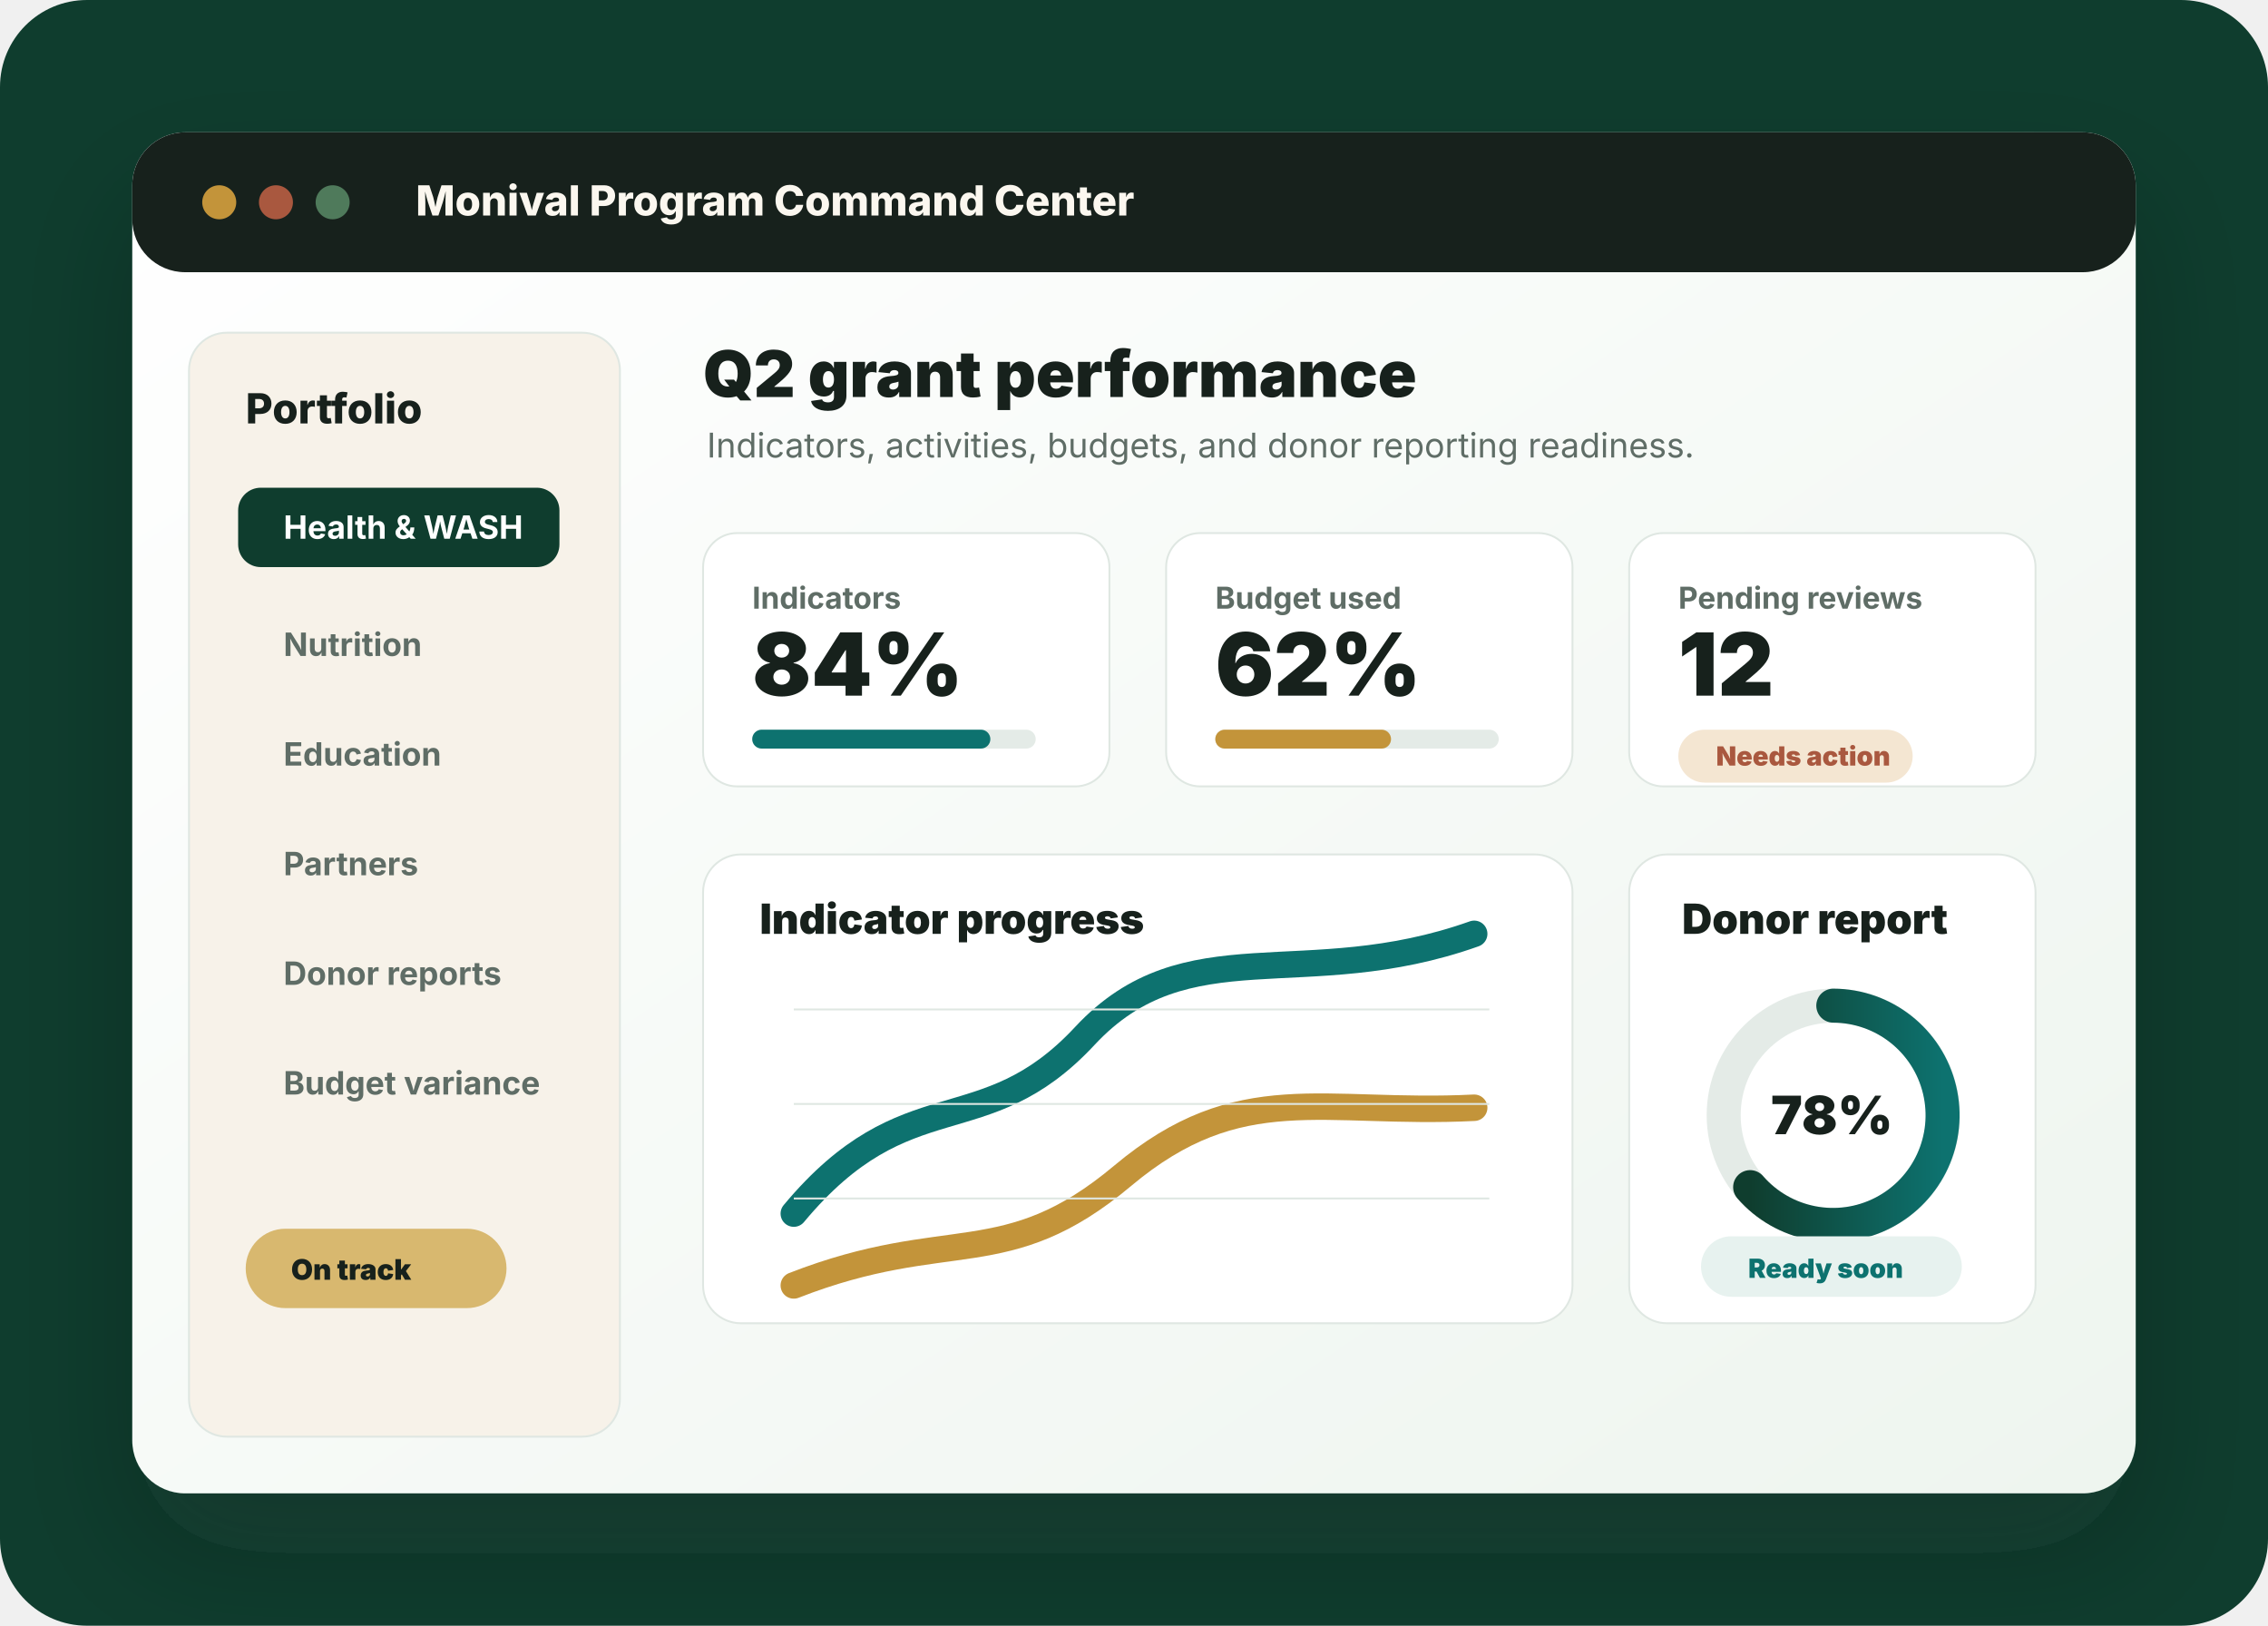
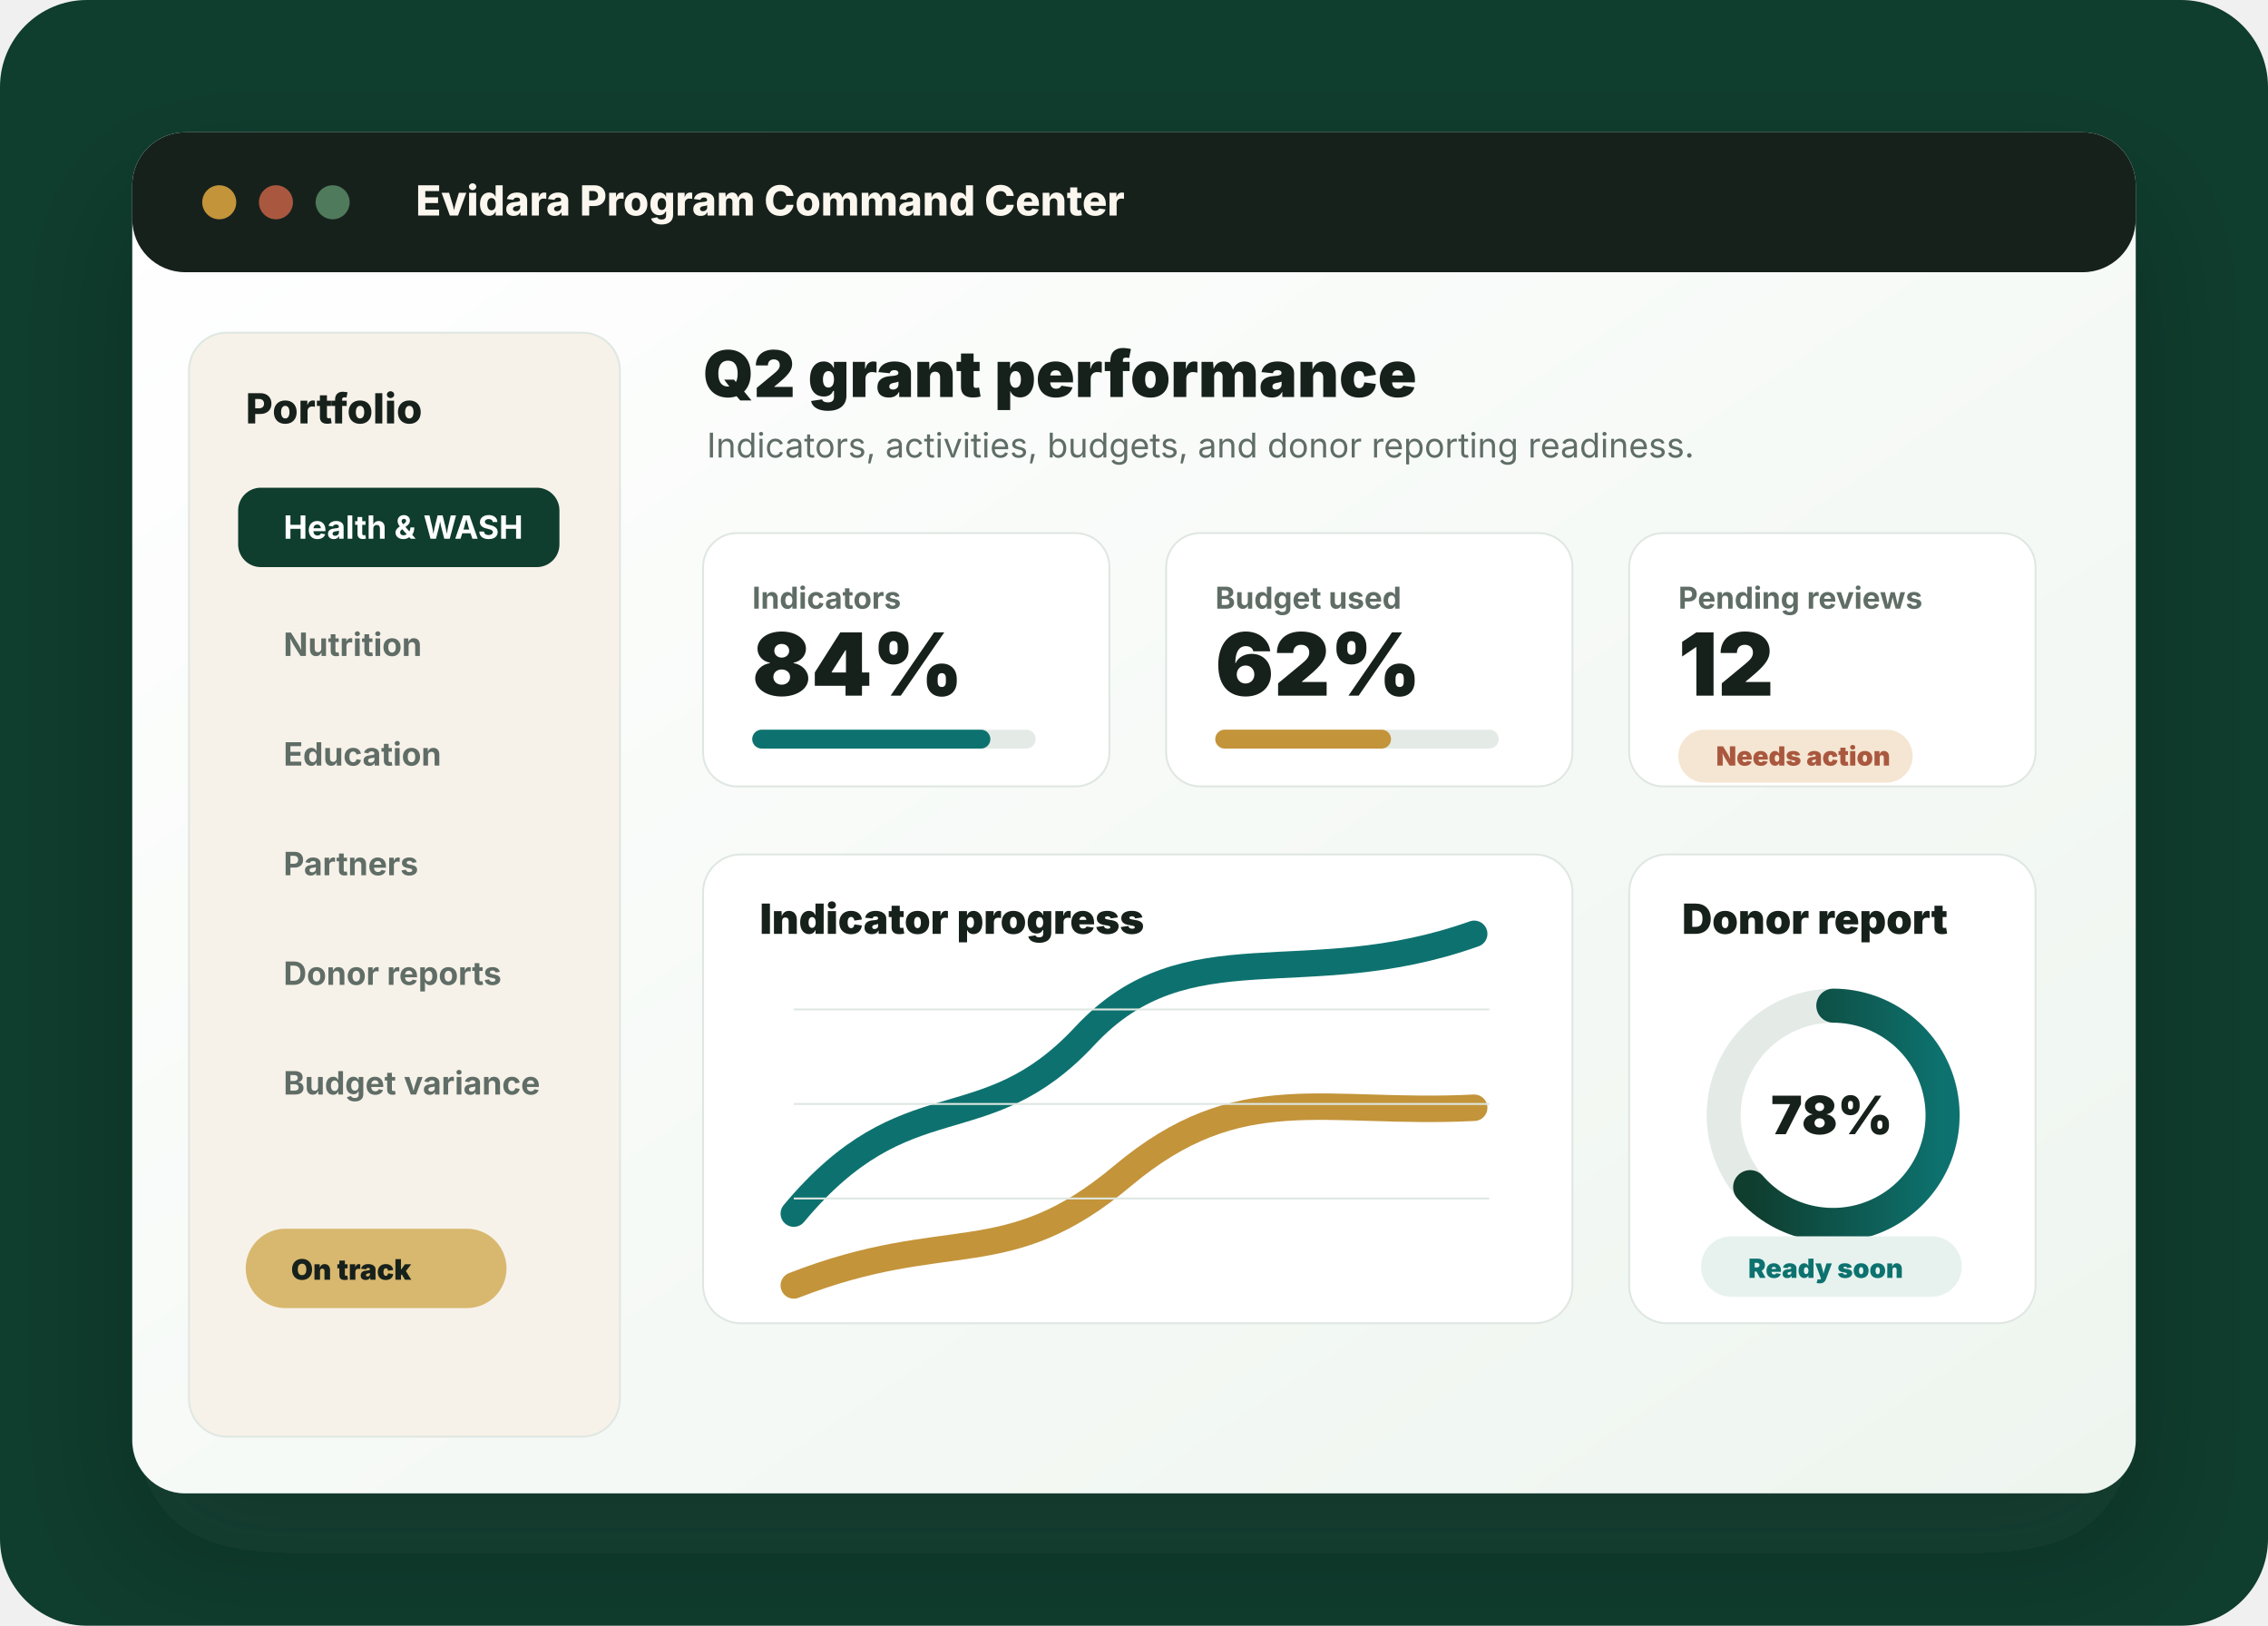
<svg xmlns="http://www.w3.org/2000/svg" width="1200" height="860" viewBox="0 0 1200 860" role="img" aria-labelledby="title desc">
  <defs>
    <linearGradient id="bg" x1="0" x2="1" y1="0" y2="1">
      <stop offset="0" stop-color="#ffffff" />
      <stop offset="1" stop-color="#eef5ef" />
    </linearGradient>
    <linearGradient id="green" x1="0" x2="1">
      <stop offset="0" stop-color="#0f3d2e" />
      <stop offset="1" stop-color="#0d726f" />
    </linearGradient>
    <filter id="shadow" x="-12%" y="-12%" width="124%" height="124%">
      <feDropShadow dx="0" dy="32" stdDeviation="34" flood-color="#1f2d26" flood-opacity=".22" />
    </filter>
  </defs>
  <rect width="1200" height="860" rx="46" fill="#0f3d2e" />
  <g filter="url(#shadow)">
    <rect x="70" y="70" width="1060" height="720" rx="28" fill="url(#bg)" />
  </g>
  <rect x="70" y="70" width="1060" height="74" rx="28" fill="#17211c" />
  <circle cx="116" cy="107" r="9" fill="#c3943a" />
  <circle cx="146" cy="107" r="9" fill="#a9583f" />
  <circle cx="176" cy="107" r="9" fill="#4f7a5b" />
-   <text x="220" y="114" fill="#fbf7ef" font-family="Inter, Arial" font-size="22" font-weight="800">Monival Program Command Center</text>
+   <text x="220" y="114" fill="#fbf7ef" font-family="Inter, Arial" font-size="22" font-weight="800">Evidara  Program Command Center</text>
  <rect x="100" y="176" width="228" height="584" rx="20" fill="#f7f2e9" stroke="#dfe7e2" />
  <text x="130" y="224" fill="#17211c" font-family="Inter, Arial" font-size="22" font-weight="800">Portfolio</text>
  <g font-family="Inter, Arial" font-size="17" font-weight="700">
    <rect x="126" y="258" width="170" height="42" rx="12" fill="#0f3d2e" />
    <text x="150" y="285" fill="#ffffff">Health &amp; WASH</text>
    <text x="150" y="347" fill="#5f6d66">Nutrition</text>
    <text x="150" y="405" fill="#5f6d66">Education</text>
    <text x="150" y="463" fill="#5f6d66">Partners</text>
    <text x="150" y="521" fill="#5f6d66">Donor reports</text>
    <text x="150" y="579" fill="#5f6d66">Budget variance</text>
  </g>
  <rect x="130" y="650" width="138" height="42" rx="21" fill="#d8b86f" />
  <text x="154" y="677" fill="#17211c" font-family="Inter, Arial" font-size="15" font-weight="900">On track</text>
  <text x="372" y="210" fill="#17211c" font-family="Inter, Arial" font-size="34" font-weight="900">Q2 grant performance</text>
  <text x="374" y="242" fill="#5f6d66" font-family="Inter, Arial" font-size="18">Indicators, activities, budgets, and donor reporting readiness.</text>
  <g>
    <rect x="372" y="282" width="215" height="134" rx="18" fill="#ffffff" stroke="#dfe7e2" />
    <text x="398" y="322" fill="#5f6d66" font-family="Inter, Arial" font-size="16" font-weight="700">Indicators</text>
    <text x="398" y="368" fill="#17211c" font-family="Inter, Arial" font-size="46" font-weight="900">84%</text>
    <rect x="398" y="386" width="150" height="10" rx="5" fill="#e4ebe7" />
    <rect x="398" y="386" width="126" height="10" rx="5" fill="#0d726f" />
  </g>
  <g>
    <rect x="617" y="282" width="215" height="134" rx="18" fill="#ffffff" stroke="#dfe7e2" />
    <text x="643" y="322" fill="#5f6d66" font-family="Inter, Arial" font-size="16" font-weight="700">Budget used</text>
    <text x="643" y="368" fill="#17211c" font-family="Inter, Arial" font-size="46" font-weight="900">62%</text>
    <rect x="643" y="386" width="150" height="10" rx="5" fill="#e4ebe7" />
    <rect x="643" y="386" width="93" height="10" rx="5" fill="#c3943a" />
  </g>
  <g>
    <rect x="862" y="282" width="215" height="134" rx="18" fill="#ffffff" stroke="#dfe7e2" />
    <text x="888" y="322" fill="#5f6d66" font-family="Inter, Arial" font-size="16" font-weight="700">Pending reviews</text>
    <text x="888" y="368" fill="#17211c" font-family="Inter, Arial" font-size="46" font-weight="900">12</text>
    <rect x="888" y="386" width="124" height="28" rx="14" fill="#f4e6d2" />
    <text x="908" y="405" fill="#a9583f" font-family="Inter, Arial" font-size="14" font-weight="900">Needs action</text>
  </g>
  <rect x="372" y="452" width="460" height="248" rx="20" fill="#ffffff" stroke="#dfe7e2" />
  <text x="402" y="494" fill="#17211c" font-family="Inter, Arial" font-size="22" font-weight="900">Indicator progress</text>
  <g fill="none" stroke-width="14" stroke-linecap="round">
    <path d="M420 642 C480 570, 520 606, 574 548 S690 526, 780 494" stroke="#0d726f" />
    <path d="M420 680 C502 648, 532 674, 594 622 S700 590, 780 586" stroke="#c3943a" />
  </g>
  <g stroke="#dfe7e2">
    <line x1="420" y1="534" x2="788" y2="534" />
    <line x1="420" y1="584" x2="788" y2="584" />
    <line x1="420" y1="634" x2="788" y2="634" />
  </g>
  <rect x="862" y="452" width="215" height="248" rx="20" fill="#ffffff" stroke="#dfe7e2" />
  <text x="890" y="494" fill="#17211c" font-family="Inter, Arial" font-size="22" font-weight="900">Donor report</text>
  <circle cx="970" cy="590" r="58" fill="none" stroke="#e4ebe7" stroke-width="18" />
  <path d="M970 532 A58 58 0 1 1 926 628" fill="none" stroke="url(#green)" stroke-width="18" stroke-linecap="round" />
  <text x="937" y="600" fill="#17211c" font-family="Inter, Arial" font-size="28" font-weight="900">78%</text>
  <rect x="900" y="654" width="138" height="32" rx="16" fill="#e7f2ef" />
  <text x="925" y="676" fill="#0d726f" font-family="Inter, Arial" font-size="14" font-weight="900">Ready soon</text>
</svg>
